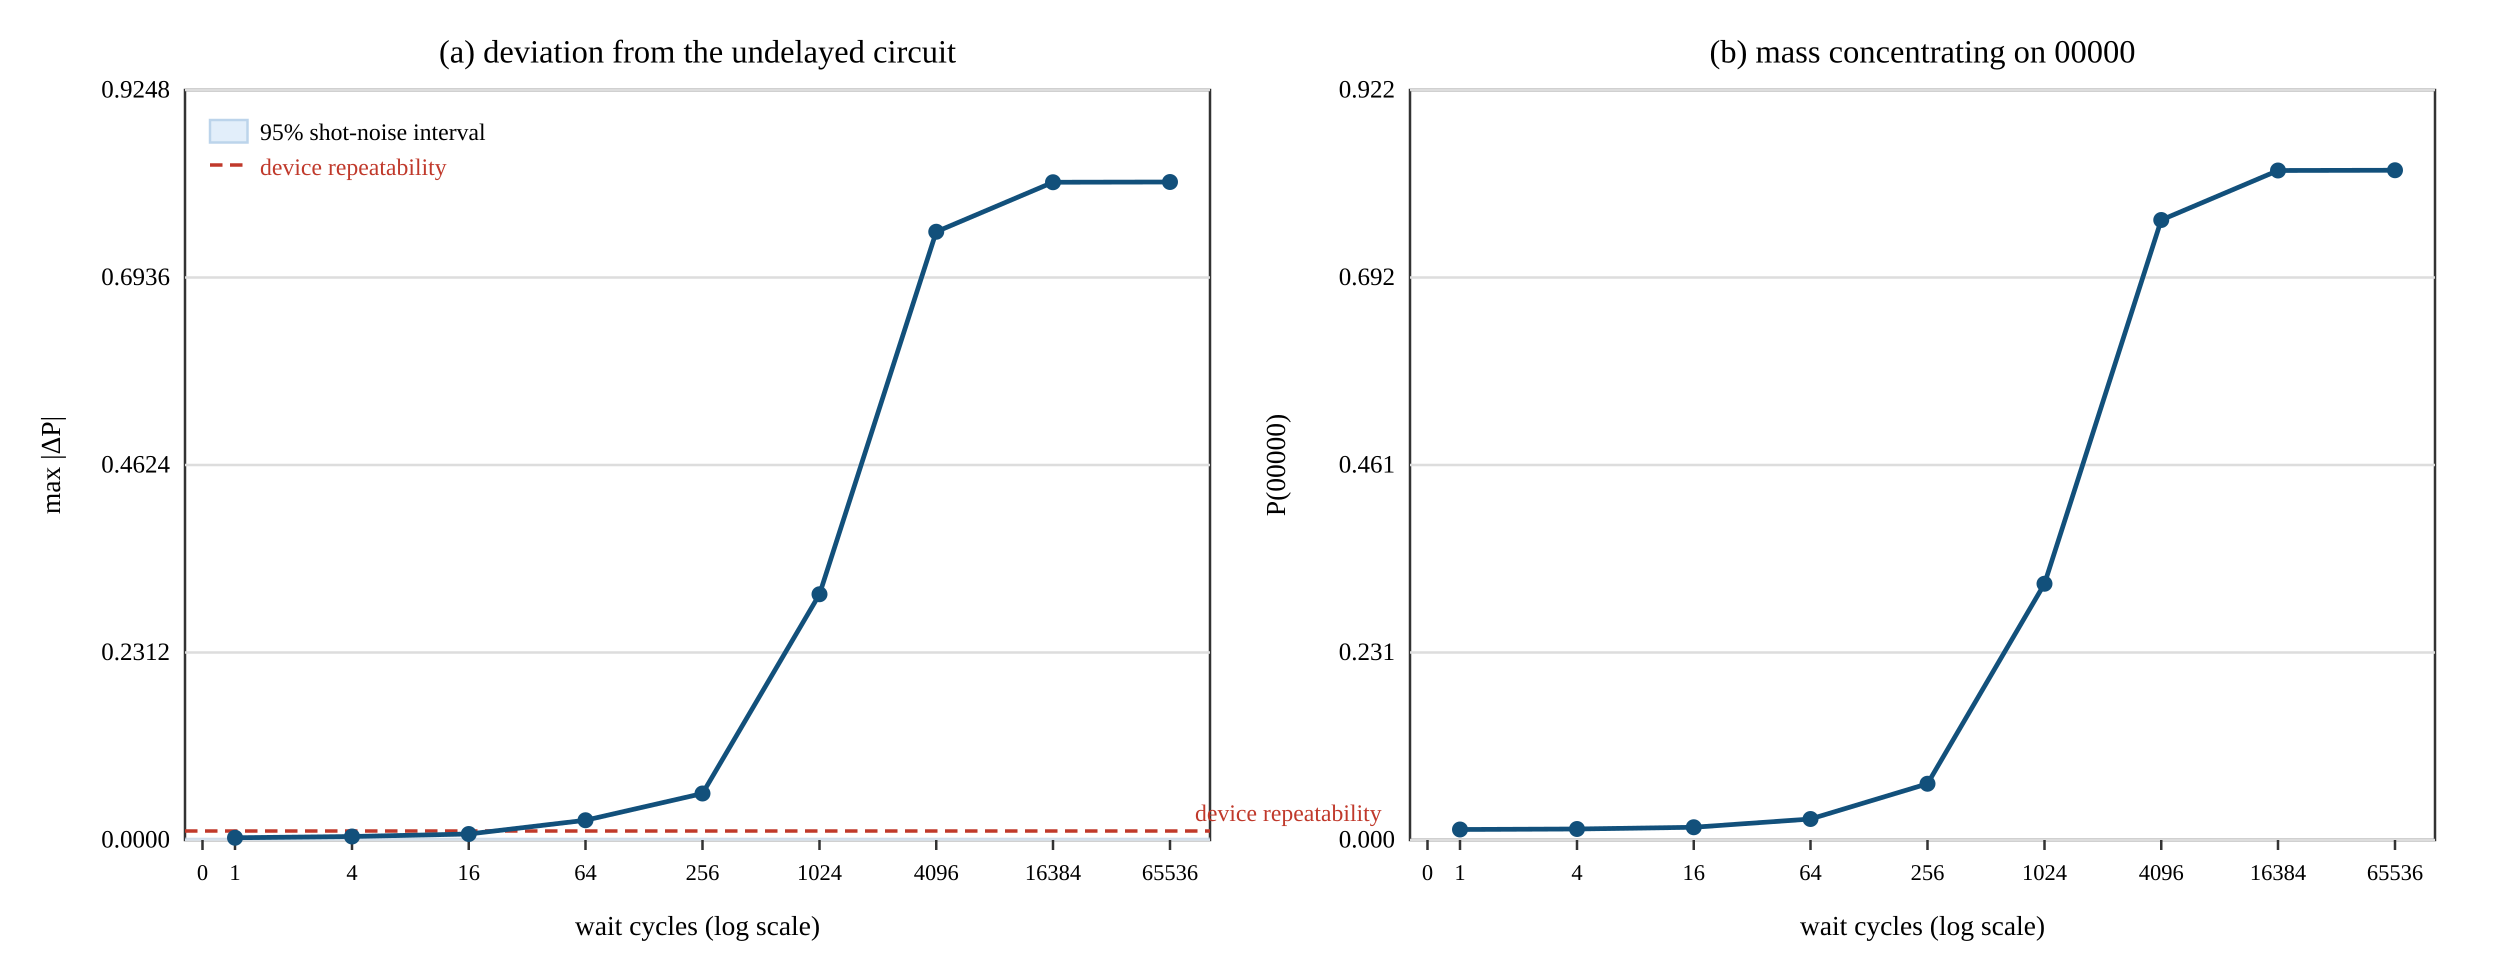
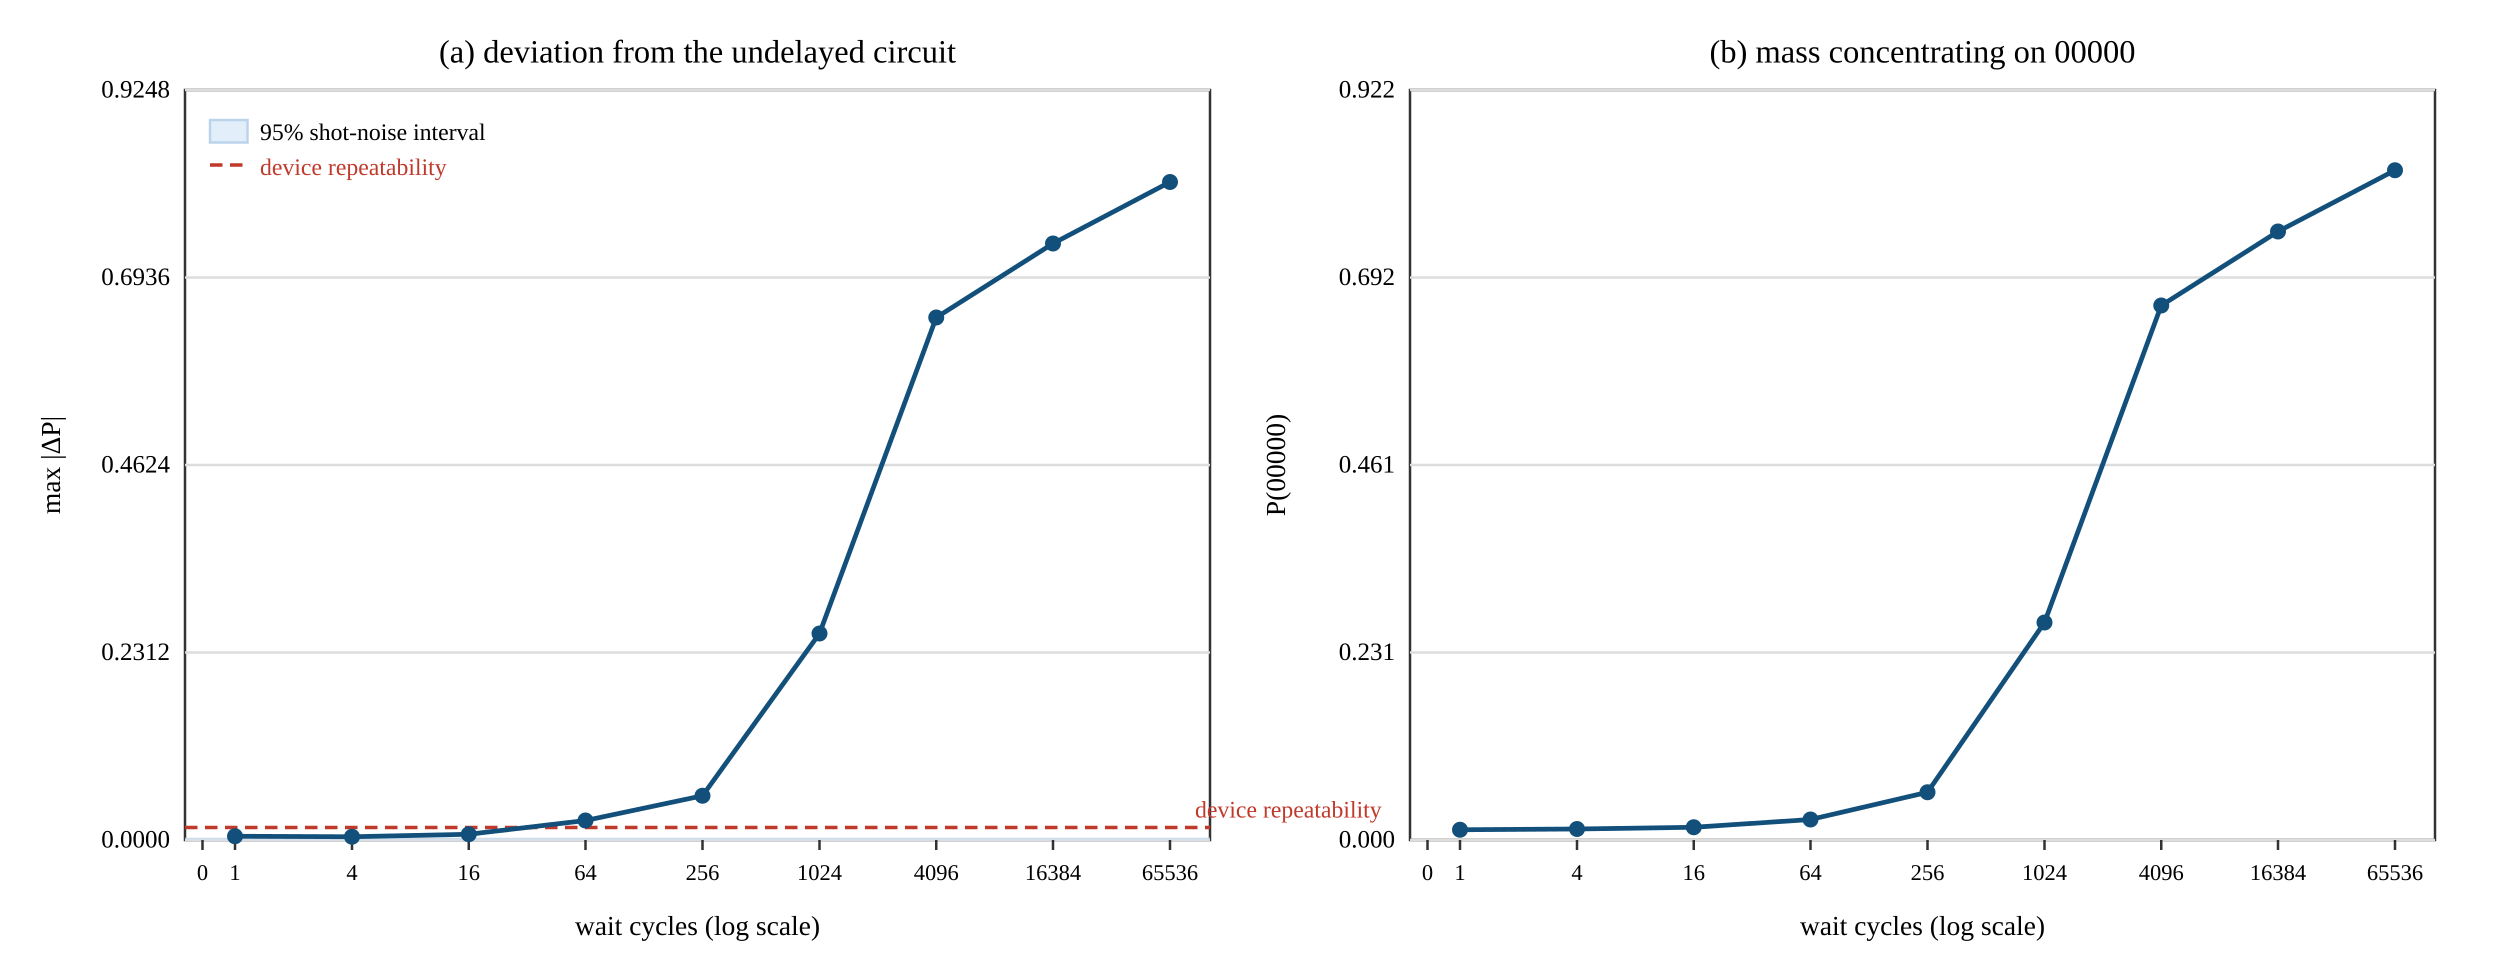
<svg xmlns="http://www.w3.org/2000/svg" width="1000" height="390" viewBox="0 0 1000 390">
  <rect width="1000" height="390" fill="#ffffff" />
  <rect x="74.0" y="36.0" width="410.0" height="300.0" fill="none" stroke="#333" stroke-width="1" />
  <text x="279.0" y="25.0" font-family="Times New Roman, Liberation Serif, serif" font-size="13" text-anchor="middle">(a) deviation from the undelayed circuit</text>
  <line x1="74.0" y1="336.0" x2="484.0" y2="336.0" stroke="#dddddd" stroke-width="1" />
  <text x="68.0" y="339.0" font-family="Times New Roman, Liberation Serif, serif" font-size="10" text-anchor="end">0.0000</text>
  <line x1="74.0" y1="261.0" x2="484.0" y2="261.0" stroke="#dddddd" stroke-width="1" />
  <text x="68.0" y="264.0" font-family="Times New Roman, Liberation Serif, serif" font-size="10" text-anchor="end">0.2312</text>
  <line x1="74.0" y1="186.0" x2="484.0" y2="186.0" stroke="#dddddd" stroke-width="1" />
  <text x="68.0" y="189.0" font-family="Times New Roman, Liberation Serif, serif" font-size="10" text-anchor="end">0.4624</text>
  <line x1="74.0" y1="111.0" x2="484.0" y2="111.0" stroke="#dddddd" stroke-width="1" />
  <text x="68.0" y="114.0" font-family="Times New Roman, Liberation Serif, serif" font-size="10" text-anchor="end">0.6936</text>
  <line x1="74.0" y1="36.0" x2="484.0" y2="36.0" stroke="#dddddd" stroke-width="1" />
  <text x="68.0" y="39.0" font-family="Times New Roman, Liberation Serif, serif" font-size="10" text-anchor="end">0.9248</text>
  <text x="24.0" y="186.0" font-family="Times New Roman, Liberation Serif, serif" font-size="11" text-anchor="middle" transform="rotate(-90 24.0 186.0)">max |ΔP|</text>
  <rect x="74.0" y="335.0" width="410.0" height="1.2" fill="#cfe3f7" opacity="0.6" />
-   <line x1="74.0" y1="332.4" x2="484.0" y2="332.4" stroke="#c0392b" stroke-width="1.4" stroke-dasharray="5,3" />
-   <text x="478.0" y="328.4" font-family="Times New Roman, Liberation Serif, serif" font-size="9.5" fill="#c0392b">device repeatability</text>
+   <line x1="74.0" y1="331.0" x2="484.0" y2="331.0" stroke="#c0392b" stroke-width="1.4" stroke-dasharray="5,3" />
+   <text x="478.0" y="327.0" font-family="Times New Roman, Liberation Serif, serif" font-size="9.5" fill="#c0392b">device repeatability</text>
  <line x1="81.0" y1="336.0" x2="81.0" y2="340.0" stroke="#333" stroke-width="1" />
  <text x="81.0" y="352.0" font-family="Times New Roman, Liberation Serif, serif" font-size="9" text-anchor="middle">0</text>
  <line x1="94.0" y1="336.0" x2="94.0" y2="340.0" stroke="#333" stroke-width="1" />
  <text x="94.0" y="352.0" font-family="Times New Roman, Liberation Serif, serif" font-size="9" text-anchor="middle">1</text>
  <line x1="140.8" y1="336.0" x2="140.8" y2="340.0" stroke="#333" stroke-width="1" />
  <text x="140.8" y="352.0" font-family="Times New Roman, Liberation Serif, serif" font-size="9" text-anchor="middle">4</text>
  <line x1="187.5" y1="336.0" x2="187.5" y2="340.0" stroke="#333" stroke-width="1" />
  <text x="187.5" y="352.0" font-family="Times New Roman, Liberation Serif, serif" font-size="9" text-anchor="middle">16</text>
  <line x1="234.2" y1="336.0" x2="234.2" y2="340.0" stroke="#333" stroke-width="1" />
  <text x="234.2" y="352.0" font-family="Times New Roman, Liberation Serif, serif" font-size="9" text-anchor="middle">64</text>
  <line x1="281.0" y1="336.0" x2="281.0" y2="340.0" stroke="#333" stroke-width="1" />
  <text x="281.0" y="352.0" font-family="Times New Roman, Liberation Serif, serif" font-size="9" text-anchor="middle">256</text>
  <line x1="327.8" y1="336.0" x2="327.8" y2="340.0" stroke="#333" stroke-width="1" />
  <text x="327.8" y="352.0" font-family="Times New Roman, Liberation Serif, serif" font-size="9" text-anchor="middle">1024</text>
  <line x1="374.5" y1="336.0" x2="374.5" y2="340.0" stroke="#333" stroke-width="1" />
  <text x="374.5" y="352.0" font-family="Times New Roman, Liberation Serif, serif" font-size="9" text-anchor="middle">4096</text>
  <line x1="421.2" y1="336.0" x2="421.2" y2="340.0" stroke="#333" stroke-width="1" />
  <text x="421.2" y="352.0" font-family="Times New Roman, Liberation Serif, serif" font-size="9" text-anchor="middle">16384</text>
  <line x1="468.0" y1="336.0" x2="468.0" y2="340.0" stroke="#333" stroke-width="1" />
  <text x="468.0" y="352.0" font-family="Times New Roman, Liberation Serif, serif" font-size="9" text-anchor="middle">65536</text>
  <text x="279.0" y="374.0" font-family="Times New Roman, Liberation Serif, serif" font-size="11" text-anchor="middle">wait cycles (log scale)</text>
-   <polyline points="94.0,335.1 140.8,334.6 187.5,333.6 234.2,328.1 281.0,317.4 327.8,237.7 374.5,92.7 421.2,72.9 468.0,72.8" fill="none" stroke="#12507b" stroke-width="1.9" />
-   <circle cx="94.0" cy="335.1" r="3.2" fill="#12507b" />
-   <circle cx="140.8" cy="334.6" r="3.2" fill="#12507b" />
-   <circle cx="187.5" cy="333.6" r="3.2" fill="#12507b" />
-   <circle cx="234.2" cy="328.1" r="3.2" fill="#12507b" />
-   <circle cx="281.0" cy="317.4" r="3.2" fill="#12507b" />
-   <circle cx="327.8" cy="237.7" r="3.2" fill="#12507b" />
-   <circle cx="374.5" cy="92.7" r="3.2" fill="#12507b" />
-   <circle cx="421.2" cy="72.9" r="3.2" fill="#12507b" />
+   <polyline points="94.0,334.5 140.8,334.7 187.5,333.7 234.2,328.2 281.0,318.3 327.8,253.4 374.5,127.0 421.2,97.4 468.0,72.8" fill="none" stroke="#12507b" stroke-width="1.9" />
+   <circle cx="94.0" cy="334.5" r="3.2" fill="#12507b" />
+   <circle cx="140.8" cy="334.7" r="3.2" fill="#12507b" />
+   <circle cx="187.5" cy="333.7" r="3.2" fill="#12507b" />
+   <circle cx="234.2" cy="328.2" r="3.2" fill="#12507b" />
+   <circle cx="281.0" cy="318.3" r="3.2" fill="#12507b" />
+   <circle cx="327.8" cy="253.4" r="3.2" fill="#12507b" />
+   <circle cx="374.5" cy="127.0" r="3.2" fill="#12507b" />
+   <circle cx="421.2" cy="97.4" r="3.2" fill="#12507b" />
  <circle cx="468.0" cy="72.8" r="3.2" fill="#12507b" />
  <rect x="564.0" y="36.0" width="410.0" height="300.0" fill="none" stroke="#333" stroke-width="1" />
  <text x="769.0" y="25.0" font-family="Times New Roman, Liberation Serif, serif" font-size="13" text-anchor="middle">(b) mass concentrating on 00000</text>
  <line x1="564.0" y1="336.0" x2="974.0" y2="336.0" stroke="#dddddd" stroke-width="1" />
  <text x="558.0" y="339.0" font-family="Times New Roman, Liberation Serif, serif" font-size="10" text-anchor="end">0.000</text>
  <line x1="564.0" y1="261.0" x2="974.0" y2="261.0" stroke="#dddddd" stroke-width="1" />
  <text x="558.0" y="264.0" font-family="Times New Roman, Liberation Serif, serif" font-size="10" text-anchor="end">0.231</text>
  <line x1="564.0" y1="186.0" x2="974.0" y2="186.0" stroke="#dddddd" stroke-width="1" />
  <text x="558.0" y="189.0" font-family="Times New Roman, Liberation Serif, serif" font-size="10" text-anchor="end">0.461</text>
  <line x1="564.0" y1="111.0" x2="974.0" y2="111.0" stroke="#dddddd" stroke-width="1" />
  <text x="558.0" y="114.0" font-family="Times New Roman, Liberation Serif, serif" font-size="10" text-anchor="end">0.692</text>
  <line x1="564.0" y1="36.0" x2="974.0" y2="36.0" stroke="#dddddd" stroke-width="1" />
  <text x="558.0" y="39.0" font-family="Times New Roman, Liberation Serif, serif" font-size="10" text-anchor="end">0.922</text>
  <text x="514.0" y="186.0" font-family="Times New Roman, Liberation Serif, serif" font-size="11" text-anchor="middle" transform="rotate(-90 514.0 186.0)">P(00000)</text>
  <line x1="571.0" y1="336.0" x2="571.0" y2="340.0" stroke="#333" stroke-width="1" />
  <text x="571.0" y="352.0" font-family="Times New Roman, Liberation Serif, serif" font-size="9" text-anchor="middle">0</text>
  <line x1="584.0" y1="336.0" x2="584.0" y2="340.0" stroke="#333" stroke-width="1" />
  <text x="584.0" y="352.0" font-family="Times New Roman, Liberation Serif, serif" font-size="9" text-anchor="middle">1</text>
  <line x1="630.8" y1="336.0" x2="630.8" y2="340.0" stroke="#333" stroke-width="1" />
  <text x="630.8" y="352.0" font-family="Times New Roman, Liberation Serif, serif" font-size="9" text-anchor="middle">4</text>
  <line x1="677.5" y1="336.0" x2="677.5" y2="340.0" stroke="#333" stroke-width="1" />
  <text x="677.5" y="352.0" font-family="Times New Roman, Liberation Serif, serif" font-size="9" text-anchor="middle">16</text>
  <line x1="724.2" y1="336.0" x2="724.2" y2="340.0" stroke="#333" stroke-width="1" />
  <text x="724.2" y="352.0" font-family="Times New Roman, Liberation Serif, serif" font-size="9" text-anchor="middle">64</text>
  <line x1="771.0" y1="336.0" x2="771.0" y2="340.0" stroke="#333" stroke-width="1" />
  <text x="771.0" y="352.0" font-family="Times New Roman, Liberation Serif, serif" font-size="9" text-anchor="middle">256</text>
  <line x1="817.8" y1="336.0" x2="817.8" y2="340.0" stroke="#333" stroke-width="1" />
  <text x="817.8" y="352.0" font-family="Times New Roman, Liberation Serif, serif" font-size="9" text-anchor="middle">1024</text>
  <line x1="864.5" y1="336.0" x2="864.5" y2="340.0" stroke="#333" stroke-width="1" />
  <text x="864.5" y="352.0" font-family="Times New Roman, Liberation Serif, serif" font-size="9" text-anchor="middle">4096</text>
  <line x1="911.2" y1="336.0" x2="911.2" y2="340.0" stroke="#333" stroke-width="1" />
  <text x="911.2" y="352.0" font-family="Times New Roman, Liberation Serif, serif" font-size="9" text-anchor="middle">16384</text>
  <line x1="958.0" y1="336.0" x2="958.0" y2="340.0" stroke="#333" stroke-width="1" />
  <text x="958.0" y="352.0" font-family="Times New Roman, Liberation Serif, serif" font-size="9" text-anchor="middle">65536</text>
  <text x="769.0" y="374.0" font-family="Times New Roman, Liberation Serif, serif" font-size="11" text-anchor="middle">wait cycles (log scale)</text>
-   <polyline points="584.0,331.8 630.8,331.6 677.5,330.9 724.2,327.6 771.0,313.5 817.8,233.5 864.5,88.0 911.2,68.2 958.0,68.1" fill="none" stroke="#12507b" stroke-width="1.9" />
-   <circle cx="584.0" cy="331.8" r="3.2" fill="#12507b" />
+   <polyline points="584.0,331.9 630.8,331.6 677.5,330.9 724.2,327.8 771.0,316.9 817.8,249.0 864.5,122.2 911.2,92.6 958.0,68.1" fill="none" stroke="#12507b" stroke-width="1.9" />
+   <circle cx="584.0" cy="331.9" r="3.2" fill="#12507b" />
  <circle cx="630.8" cy="331.6" r="3.2" fill="#12507b" />
  <circle cx="677.5" cy="330.9" r="3.2" fill="#12507b" />
-   <circle cx="724.2" cy="327.6" r="3.2" fill="#12507b" />
-   <circle cx="771.0" cy="313.5" r="3.2" fill="#12507b" />
-   <circle cx="817.8" cy="233.5" r="3.2" fill="#12507b" />
-   <circle cx="864.5" cy="88.0" r="3.2" fill="#12507b" />
-   <circle cx="911.2" cy="68.2" r="3.2" fill="#12507b" />
+   <circle cx="724.2" cy="327.8" r="3.2" fill="#12507b" />
+   <circle cx="771.0" cy="316.9" r="3.2" fill="#12507b" />
+   <circle cx="817.8" cy="249.0" r="3.2" fill="#12507b" />
+   <circle cx="864.5" cy="122.2" r="3.2" fill="#12507b" />
+   <circle cx="911.2" cy="92.6" r="3.2" fill="#12507b" />
  <circle cx="958.0" cy="68.1" r="3.2" fill="#12507b" />
  <rect x="84.0" y="48.0" width="15" height="9" fill="#cfe3f7" opacity="0.6" stroke="#8fb8dd" />
  <text x="104.0" y="56.0" font-family="Times New Roman, Liberation Serif, serif" font-size="9.5">95% shot-noise interval</text>
  <line x1="84.0" y1="66.0" x2="99.0" y2="66.0" stroke="#c0392b" stroke-width="1.4" stroke-dasharray="5,3" />
  <text x="104.0" y="70.0" font-family="Times New Roman, Liberation Serif, serif" font-size="9.5" fill="#c0392b">device repeatability</text>
</svg>
